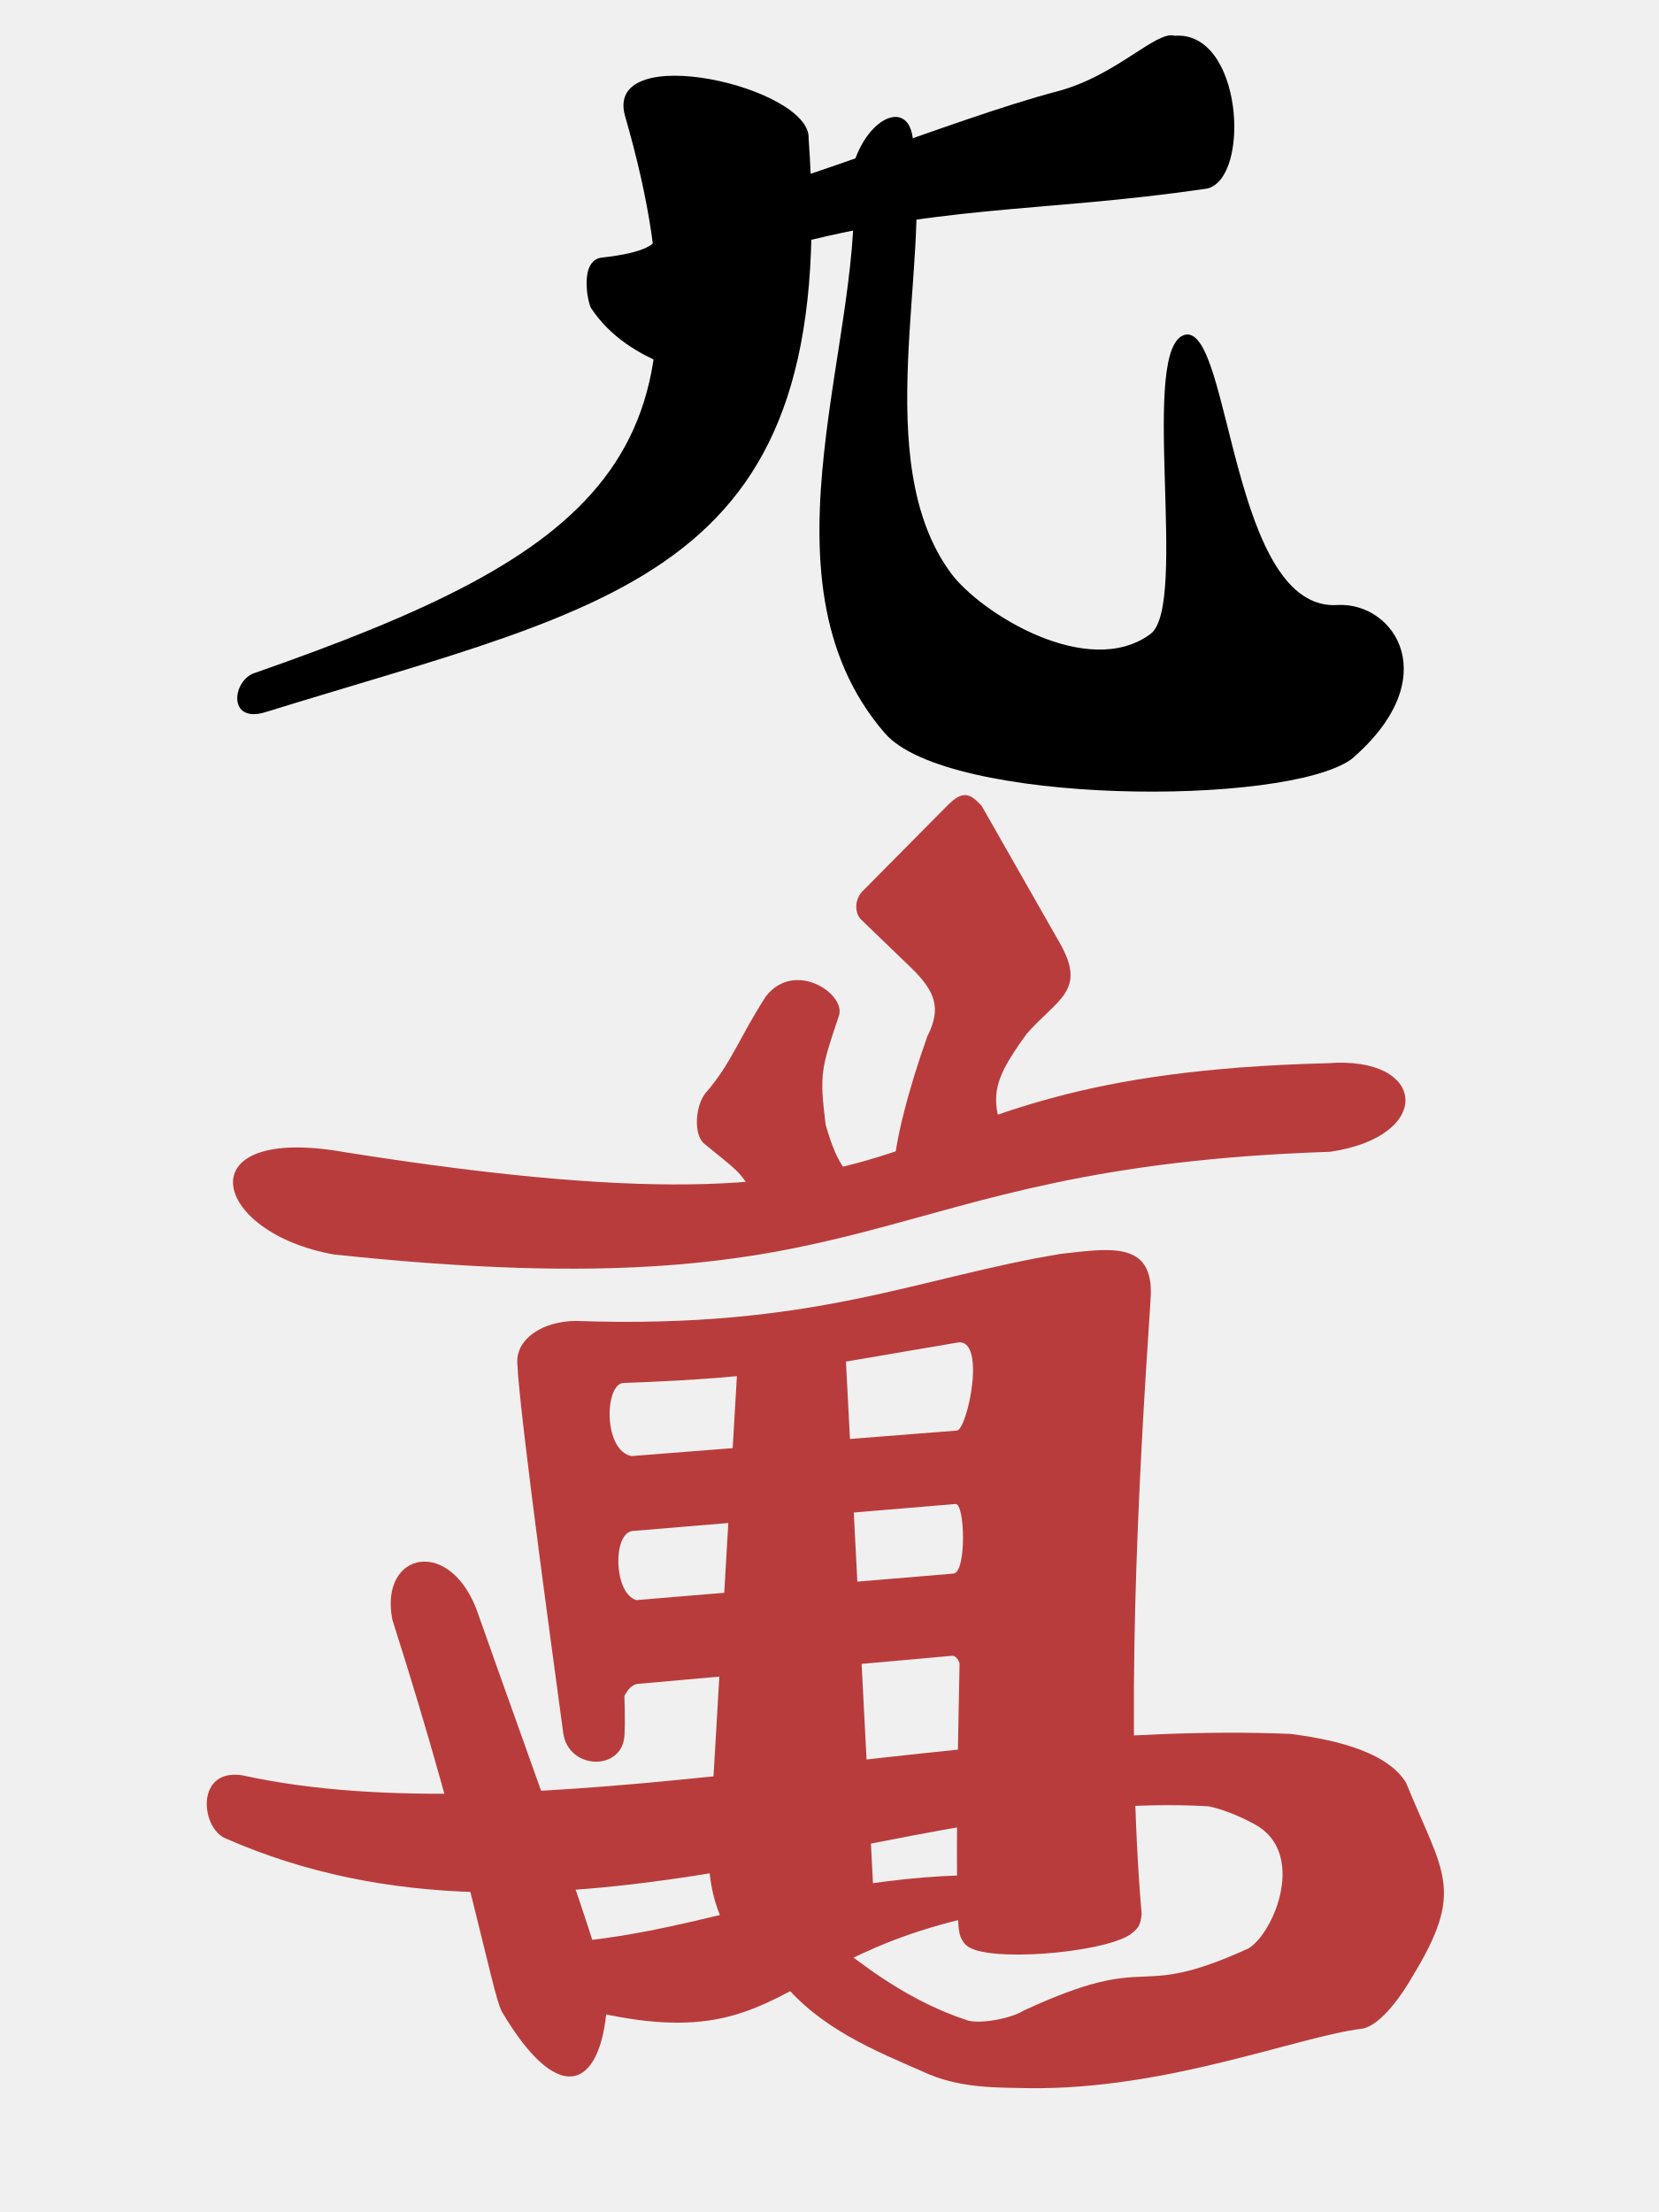
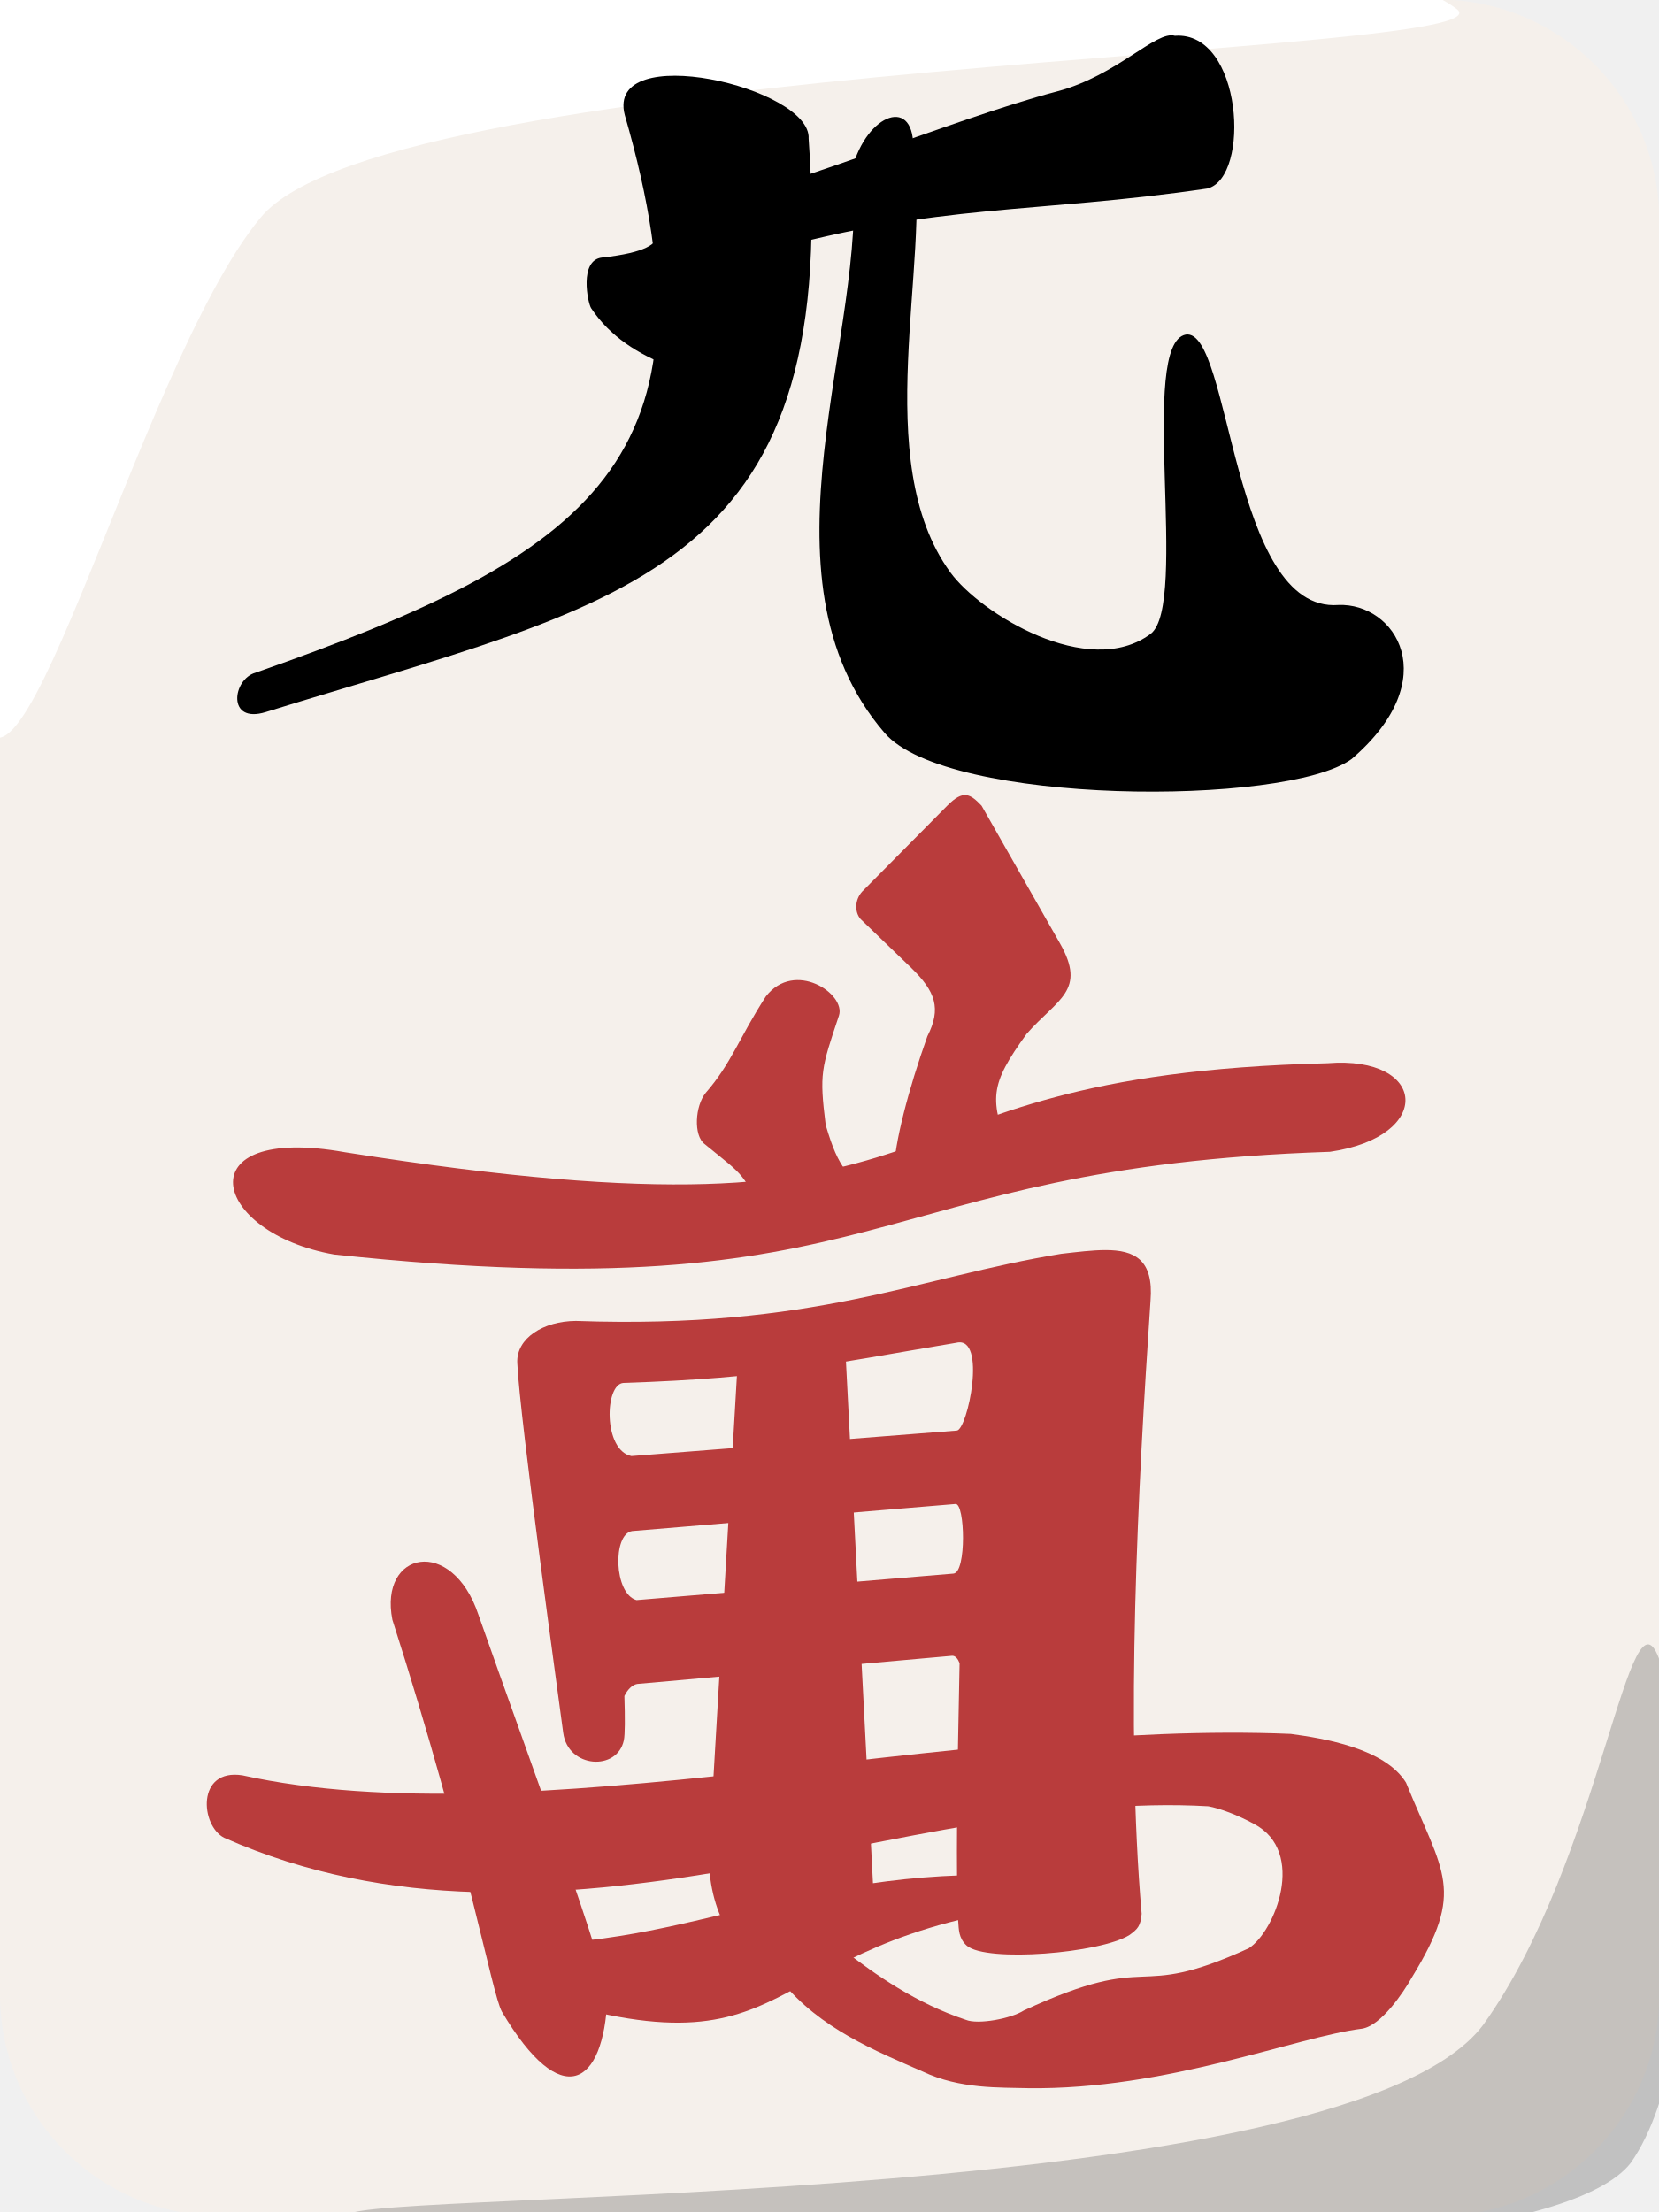
<svg xmlns="http://www.w3.org/2000/svg" width="300" height="400">
+   <g transform="translate(0 -652.362)">
+     <rect width="300.059" height="400.778" y="652.284" ry="40" style="opacity:1;fill:#f5f0eb;fill-opacity:1;fill-rule:nonzero;stroke:none;stroke-width:10;stroke-linecap:butt;stroke-linejoin:round;stroke-miterlimit:4;stroke-dasharray:none;stroke-dashoffset:0;stroke-opacity:1" />
+     <path d="M-4.769 775.071c-4.881-33.076-12.077-100.834 3.49-123.007 20.277-26.12 234.78-20.433 264.593 1.846 12.9 8.739-192.964 9.211-216.215 37.835C24.391 719.112.651 818.187-4.769 775.07Z" mask="url(#b)" style="fill:#fff;fill-opacity:1;fill-rule:evenodd;stroke:none;stroke-width:1px;stroke-linecap:butt;stroke-linejoin:miter;stroke-opacity:1;filter:url(#a)" />
+     <path d="M151.736 1025.018c-3.327-9.314-10.249-68.454 5.318-90.627 20.277-26.12 219.436-16.458 231.555-9.932 11.074 5.317-178.604.06-204.851 34.867-21.594 30-26.501 82.178-32.022 65.692z" mask="url(#c)" style="fill:#000;fill-opacity:.196;fill-rule:evenodd;stroke:none;stroke-width:1px;stroke-linecap:butt;stroke-linejoin:miter;stroke-opacity:1;filter:url(#a)" transform="rotate(180 225.969 988.943)" />
+   </g>
  <path d="M-973.9 230.335c101.51 10.776 95.086-15.763 180.061-18.577 18.885-2.746 17.635-17.46-.449-16.017-90.368 2.243-58.78 34.94-177.693 16.091-28.997-5.176-24.264 14.568-1.919 18.503z" style="fill:#b93c3c;fill-opacity:1;fill-rule:evenodd;stroke:none;stroke-width:1px;stroke-linecap:butt;stroke-linejoin:miter;stroke-opacity:1" transform="translate(1034.343 -3.476)" />
  <path d="M-882.636 187.136c1.312-3.924-7.997-10.181-13.22-3.472-4.83 7.479-6.263 12.155-10.86 17.42-1.958 2.393-2.24 7.725-.216 9.267 7.568 6.199 6.724 4.784 11.5 14.738l20.53-1.762c-6.52-8.589-7.597-7.834-10.131-16.424-1.165-9.327-.808-10.176 2.397-19.767zM-856.843 149.174c-2.072-2.165-3.31-2.932-6.213 0l-15.391 15.54c-1.348 1.501-1.372 3.706-.264 4.97l9.17 8.834c4.353 4.252 5.464 7.314 2.9 12.336-3.42 9.616-5.987 19.367-6.097 24.708l21.18-3.487c-3.959-9.818-3.87-12.358 2.866-21.647 5.559-6.327 10.933-7.774 5.995-16.417zM-834.44 229.53c-2.379 0-5.115.351-7.986.675-25.98 4.24-44.632 13.662-87.783 12.14-5.841.03-10.797 3.109-10.592 7.59.416 9.893 7.7 62.177 8.305 66.89.853 6.417 9.79 6.987 10.967 1.34.215-1.033.221-3.957.098-7.995.547-1.144 1.397-2.02 2.308-2.184l56.983-5.092c.58.007 1.014.545 1.32 1.33-.442 20.094-.684 39.742-.254 46.624.124 1.52.051 3.12 1.57 4.486 3.627 3.034 24.108 1.363 29.408-1.947 1.469-1.078 2-1.583 2.198-3.83-2.961-33.992-.668-77.218 1.605-110.873.597-7.453-2.911-9.155-8.146-9.155zm-26.98 16.763c5.652-1.39 2.022 15.828.088 15.877l-58.828 4.611c-5.127-1.024-4.88-13.066-1.422-13.228 26.639-.896 35.744-3.181 60.162-7.26zm-.129 29.152c1.706-.13 2.018 12.385-.38 12.586l-57.32 4.797c-4.102-1.15-4.353-11.962-.78-12.492z" style="fill:#b93c3c;fill-opacity:1;fill-rule:evenodd;stroke:none;stroke-width:1px;stroke-linecap:butt;stroke-linejoin:miter;stroke-opacity:1" transform="translate(1034.343 -3.476)" />
  <path d="m-881.542 246.32-19.233.635-5.291 90.56c-.751 10.291 4.492 20.61 11.24 20.762l18.743-6.546z" style="fill:#b93c3c;fill-opacity:1;fill-rule:evenodd;stroke:none;stroke-width:1px;stroke-linecap:butt;stroke-linejoin:miter;stroke-opacity:1" transform="translate(1034.343 -3.476)" />
  <path d="m-942.636 354.94.846 8.028c54.246 18.284 41.637-8.576 96.894-15.151l-.634-4.928c-42.242-2.988-64.353 13.179-97.106 12.051z" style="fill:#b93c3c;fill-opacity:1;fill-rule:evenodd;stroke:none;stroke-width:1px;stroke-linecap:butt;stroke-linejoin:miter;stroke-opacity:1" transform="translate(1034.343 -3.476)" />
  <path d="M-947.816 295.507c-4.79-14.35-18.047-11.53-15.57.885 13.898 43.448 17.943 67.498 19.8 70.859 10.792 18.228 18.402 13.453 19.078-2.434.112-4.85-14.234-43.495-23.308-69.31z" style="fill:#b93c3c;fill-opacity:1;fill-rule:evenodd;stroke:none;stroke-width:1px;stroke-linecap:butt;stroke-linejoin:miter;stroke-opacity:1" transform="translate(1034.343 -3.476)" />
  <path d="M-990.503 324.512c-8.36-1.304-7.6 9.084-3.317 11.288 59.848 26.468 123.839-8.865 177.967-5.69 2.058.368 5.312 1.563 8.294 3.201 9.557 5.048 3.734 19.51-.976 22.479-21.536 9.845-16.514.091-40.673 11.25-2.278 1.46-8.257 2.596-10.482 1.685-8.943-2.978-16.302-8.103-22.15-12.665l-11.189 5.646c6.906 8.601 17.1 12.672 25.541 16.372 6.747 3.213 14.126 2.854 19.03 3.005 25.107.345 48.588-9.297 60.402-10.755 3.458-.53 7.483-6.526 9.05-9.31 9.692-15.872 5.689-18.57-1.085-35.189-3.85-6.232-14.98-8.011-20.828-8.804-60.717-2.575-138.254 18.811-189.584 7.487z" style="fill:#b93c3c;fill-opacity:1;fill-rule:evenodd;stroke:none;stroke-width:1px;stroke-linecap:butt;stroke-linejoin:miter;stroke-opacity:1" transform="translate(1034.343 -3.476)" />
  <path d="M146.548 677.437c.545-9.273-36.812-17.959-33.246-4.272 17.95 62.02-5.542 79.39-66.766 100.842-4.171 1.146-5.269 9.321 1.845 7.116 64.538-20.004 103.843-24.603 98.167-103.686Z" style="fill:#000;fill-opacity:1;fill-rule:evenodd;stroke:none;stroke-width:1px;stroke-linecap:butt;stroke-linejoin:miter;stroke-opacity:1" transform="translate(-.322 -652.362)" />
  <path d="M121.576 718.65c-5.844-2.2-10.977-5.451-14.363-10.567-.6-.9-2.23-8.686 1.975-9.148 16.174-1.78 7.18-6.608 10.673-7.333 21.63-4.487 52.321-17.632 71.642-22.718 10.802-2.844 17.882-11.073 21.272-10.055 12.271-.89 13.764 25.67 5.868 27.626-31.095 4.564-48.763 2.638-79.859 11.443z" style="fill:#000;fill-opacity:1;fill-rule:evenodd;stroke:none;stroke-width:1px;stroke-linecap:butt;stroke-linejoin:miter;stroke-opacity:1" transform="translate(-.322 -652.362)" />
  <path d="M165.441 679.723c.56-10.217-8.388-6.918-11.027 3.186 3.165 28.798-18.621 73.622 5.9 102.02 11.286 13.07 72.51 13.303 84.392 4.714 17.017-14.572 7.853-28.294-2.366-27.88-19.384 1.45-19.42-50.074-27.58-48.9-8.694 1.635.641 48.839-6.381 54.135-11.28 8.357-30.812-3.746-36.187-11.111-14.781-20.253-3.422-56.25-6.75-76.164z" style="fill:#000;fill-opacity:1;fill-rule:evenodd;stroke:none;stroke-width:1px;stroke-linecap:butt;stroke-linejoin:miter;stroke-opacity:1" transform="translate(-.322 -652.362)" />
</svg>
